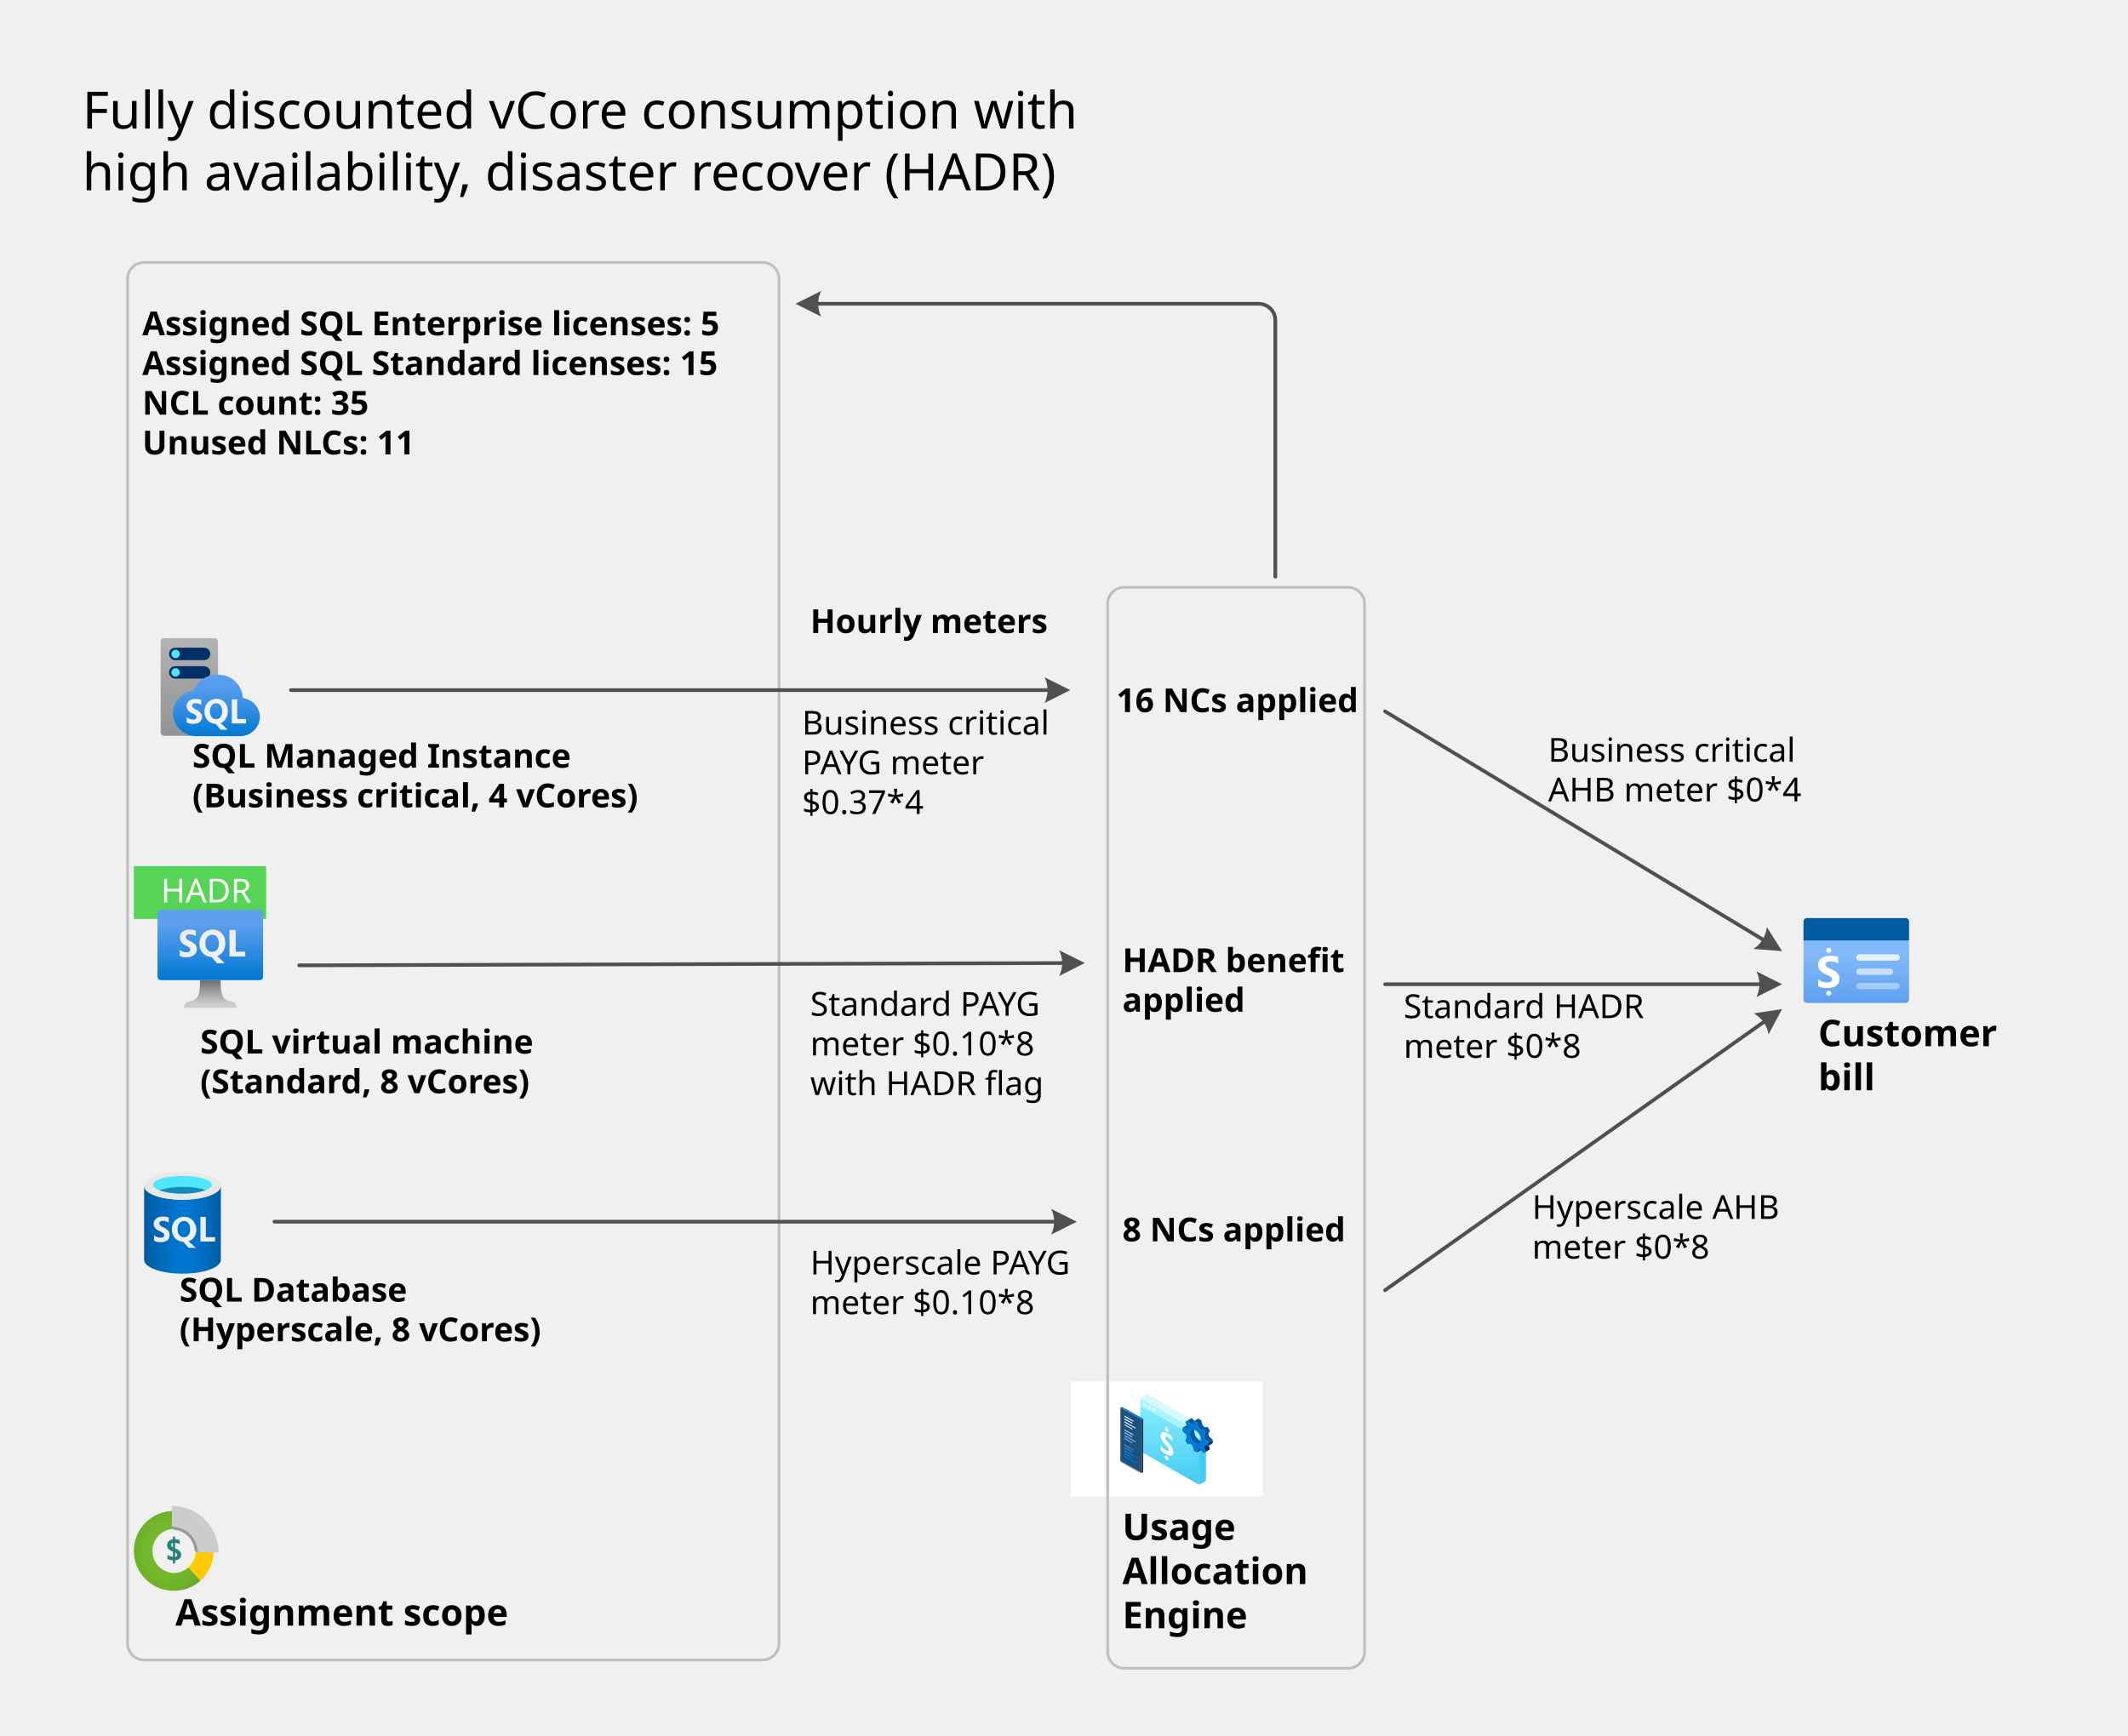
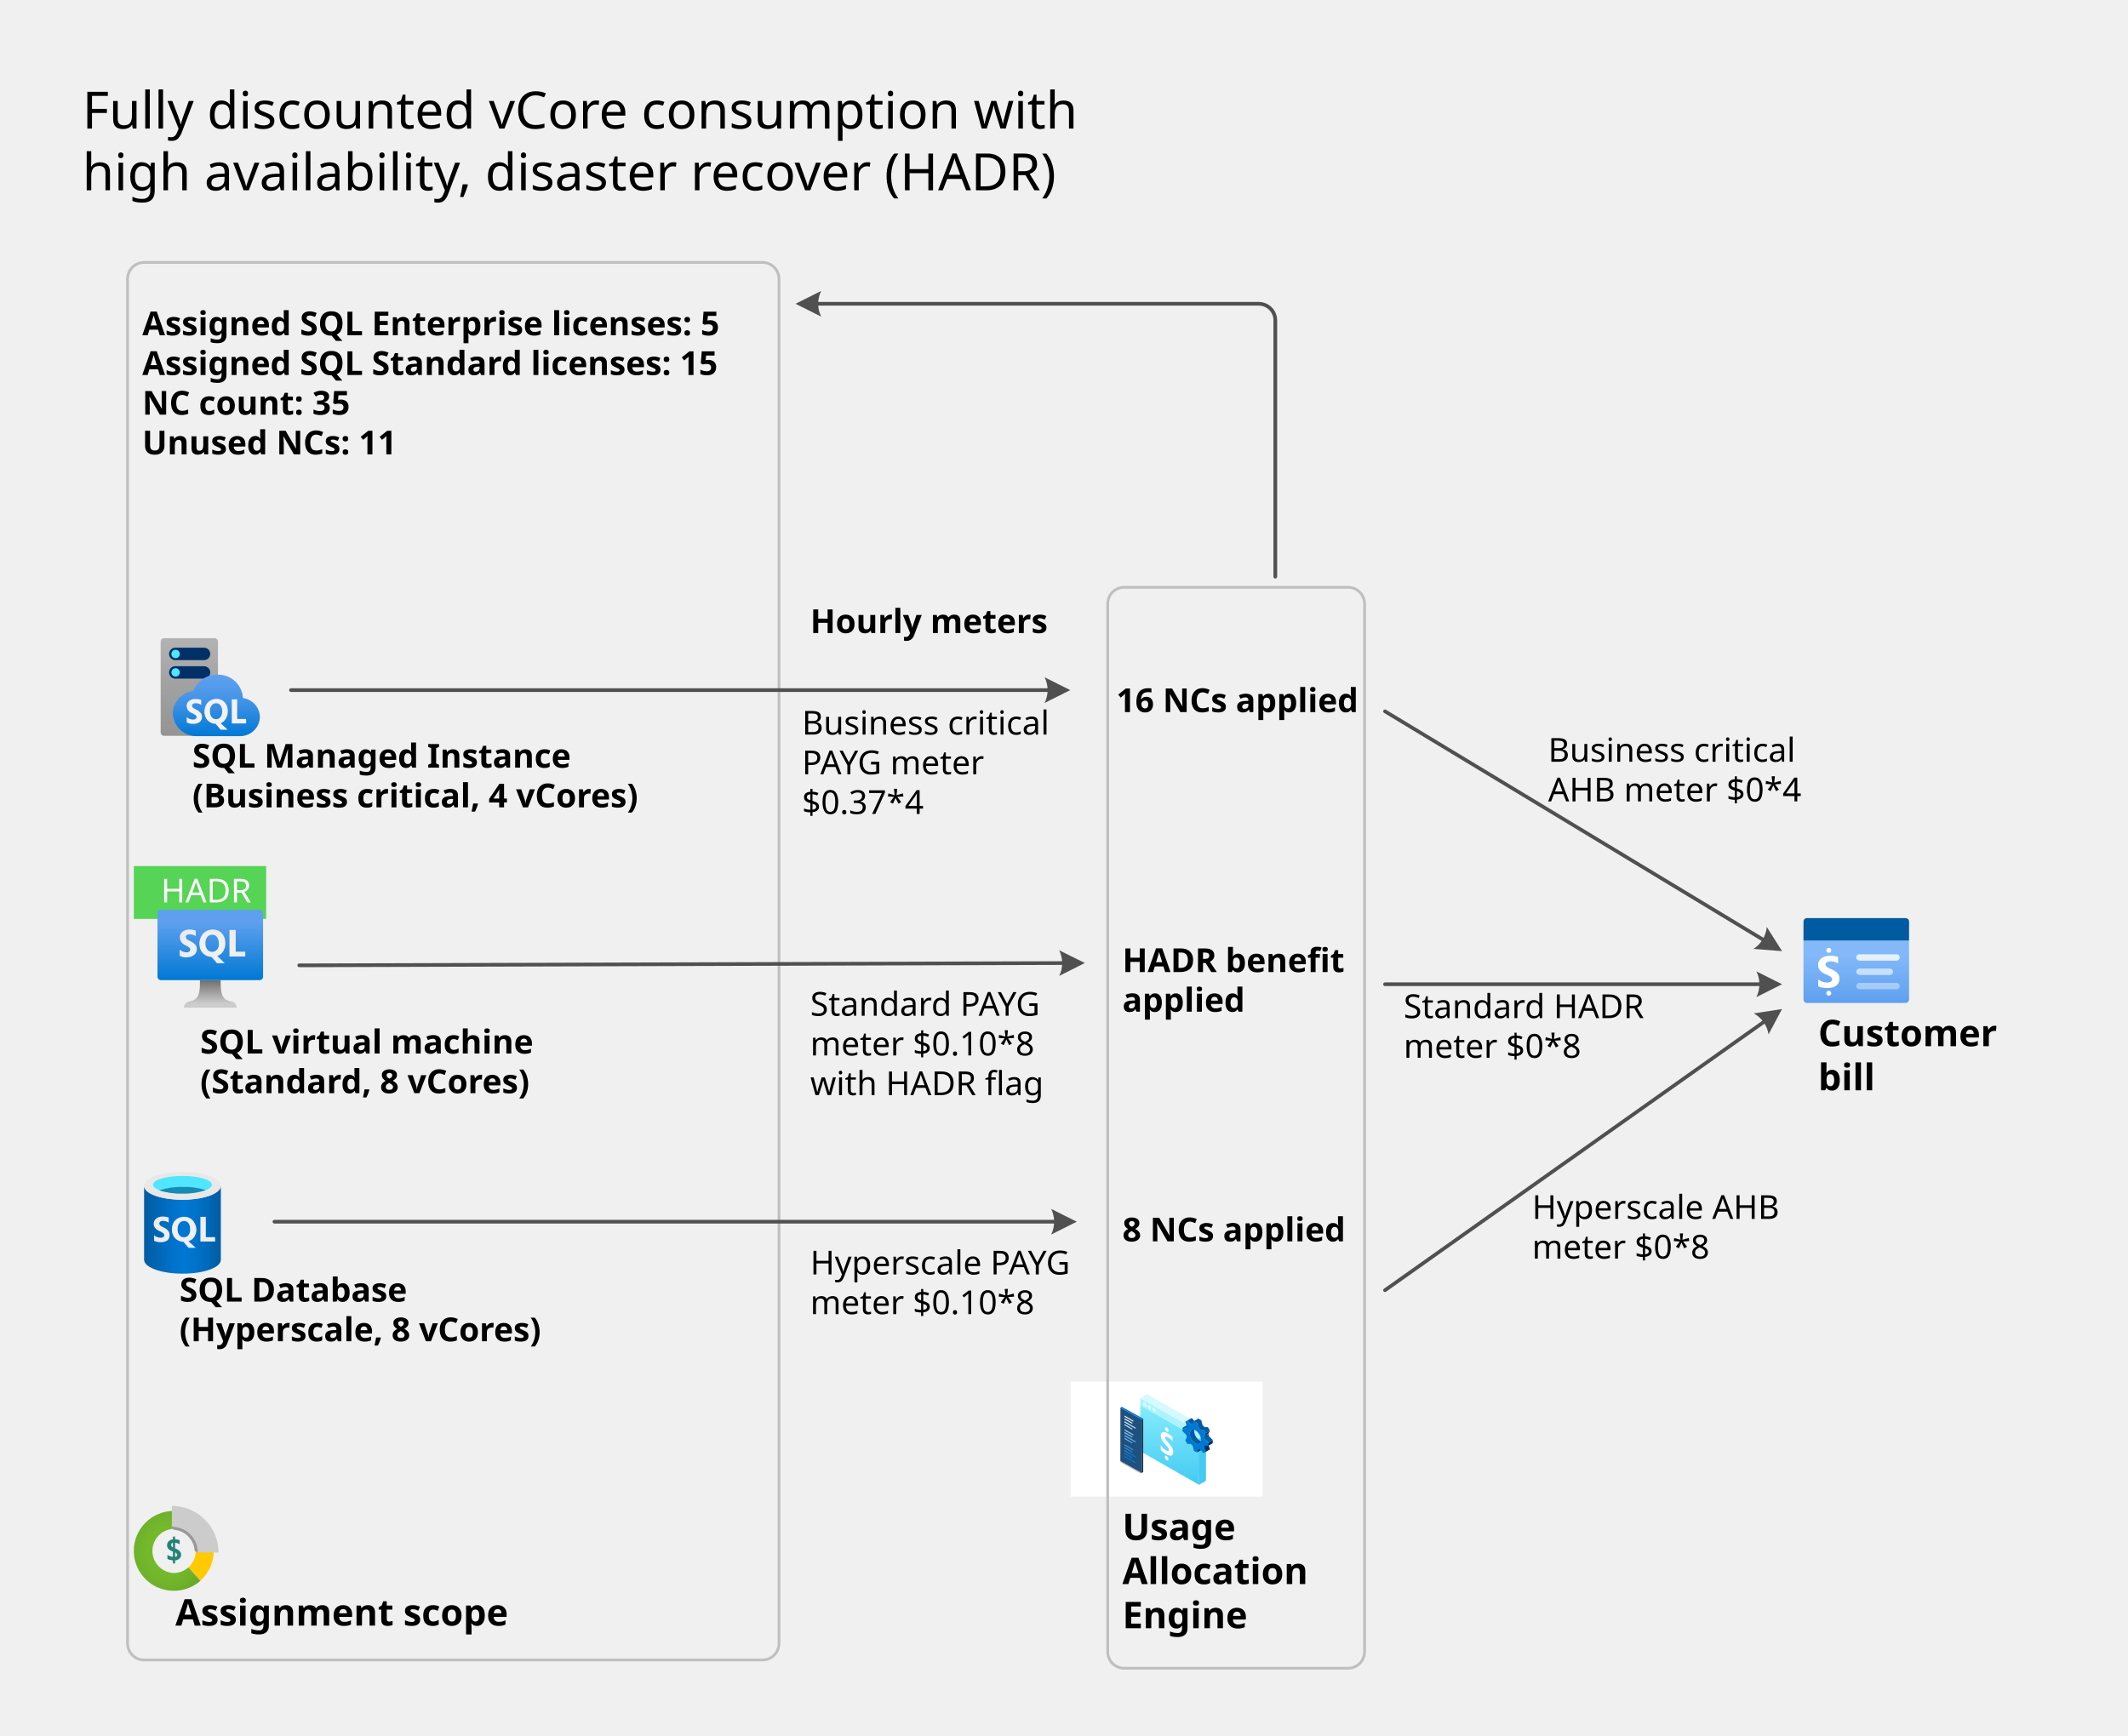
<svg xmlns="http://www.w3.org/2000/svg" xmlns:xlink="http://www.w3.org/1999/xlink" width="8.039in" height="6.559in" viewBox="0 0 578.796 472.277" xml:space="preserve" color-interpolation-filters="sRGB" class="st49" style="background-color: white">
  <style type="text/css">
	
		.st1 {fill:#55d455;stroke:none;stroke-linecap:round;stroke-linejoin:round;stroke-width:1.5}
		.st2 {fill:#ffffff;font-family:Calibri;font-size:0.75em}
		.st3 {fill:none;stroke:#bfbfbf;stroke-linecap:round;stroke-linejoin:round;stroke-width:0.75}
		.st4 {fill:url(#grad0-12);stroke:none;stroke-linecap:butt;stroke-width:0.75}
		.st5 {fill:#003067;stroke:none;stroke-linecap:butt;stroke-width:0.75}
		.st6 {fill:#50e6ff;stroke:none;stroke-linecap:butt;stroke-width:0.75}
		.st7 {fill:url(#grad0-24);stroke:none;stroke-linecap:butt;stroke-width:0.75}
		.st8 {fill:#f2f2f2;stroke:none;stroke-linecap:butt;stroke-width:0.75}
		.st9 {fill:url(#grad0-33);stroke:none;stroke-linecap:butt;stroke-width:0.75}
		.st10 {fill:url(#grad0-37);stroke:none;stroke-linecap:butt;stroke-width:0.75}
		.st11 {fill:url(#grad3-41);stroke:none;stroke-linecap:butt;stroke-width:0.75}
		.st12 {fill:#258277;stroke:none;stroke-linecap:butt;stroke-width:0.75}
		.st13 {fill:#ffca00}
		.st14 {stroke:none;stroke-linecap:butt;stroke-width:0.75}
		.st15 {fill:url(#grad3-52);stroke:none;stroke-linecap:butt;stroke-width:0.75}
		.st16 {fill:#cccccc;stroke:none;stroke-linecap:butt;stroke-width:0.75}
		.st17 {fill:#999999;stroke:none;stroke-linecap:butt;stroke-width:0.75}
		.st18 {fill:url(#grad0-62);stroke:none;stroke-linecap:butt;stroke-width:34}
		.st19 {fill:#005ba1;stroke:none;stroke-linecap:butt;stroke-width:34}
		.st20 {fill:#ffffff;fill-opacity:0.8;stroke:none;stroke-linecap:butt;stroke-width:34}
		.st21 {fill:#ffffff;fill-opacity:0.6;stroke:none;stroke-linecap:butt;stroke-width:34}
		.st22 {fill:#ffffff;fill-opacity:0.4;stroke:none;stroke-linecap:butt;stroke-width:34}
		.st23 {fill:#ffffff;stroke:none;stroke-linecap:butt;stroke-width:34}
		.st24 {fill:#ffffff;stroke:none;stroke-linecap:butt;stroke-width:2.04}
		.st25 {fill:url(#grad0-82);stroke:none;stroke-linecap:butt;stroke-width:2.04}
		.st26 {fill:#45caf2;stroke:none;stroke-linecap:butt;stroke-width:2.04}
		.st27 {fill:#acf3fd;stroke:none;stroke-linecap:butt;stroke-width:2.04}
		.st28 {fill:#d5f9fd;stroke:none;stroke-linecap:butt;stroke-width:2.04}
		.st29 {fill:#000000;fill-opacity:0.3;stroke:none;stroke-linecap:butt;stroke-width:2.04}
		.st30 {fill:#1f517f;stroke:none;stroke-linecap:butt;stroke-width:2.04}
		.st31 {fill:#1a2c45;stroke:none;stroke-linecap:butt;stroke-width:2.04}
		.st32 {fill:#0078d4;stroke:none;stroke-linecap:butt;stroke-width:2.04}
		.st33 {fill:url(#grad0-102)}
		.st34 {stroke:none;stroke-linecap:butt;stroke-width:2.04}
		.st35 {fill:#005ba1;stroke:none;stroke-linecap:butt;stroke-width:2.04}
		.st36 {fill:#fafafa;stroke:none;stroke-linecap:butt;stroke-width:2.04}
		.st37 {fill:#003067;stroke:none;stroke-linecap:butt;stroke-width:2.04}
		.st38 {fill:none;stroke:none;stroke-linecap:round;stroke-linejoin:round;stroke-width:0.75}
		.st39 {fill:#000000;font-family:Segoe UI;font-size:0.833em;font-weight:bold}
		.st40 {font-size:1em}
		.st41 {fill:#000000;font-family:Segoe UI;font-size:1.167em}
		.st42 {fill:url(#grad0-129);stroke:none;stroke-linecap:butt;stroke-width:0.75}
		.st43 {fill:#e8e8e8;stroke:none;stroke-linecap:butt;stroke-width:0.75}
		.st44 {fill:#198ab3;stroke:none;stroke-linecap:butt;stroke-width:0.75}
		.st45 {fill:#000000;font-family:Segoe UI Light;font-size:0.75em;font-weight:bold}
		.st46 {marker-end:url(#mrkr5-178);stroke:#505050;stroke-linecap:round;stroke-linejoin:round;stroke-width:1}
		.st47 {fill:#505050;fill-opacity:1;stroke:#505050;stroke-opacity:1;stroke-width:0.284}
		.st48 {fill:#000000;font-family:Segoe UI Light;font-size:0.75em}
		.st49 {fill:none;fill-rule:evenodd;font-size:12px;overflow:visible;stroke-linecap:square;stroke-miterlimit:3}
	
	</style>
  <defs id="Patterns_And_Gradients">
    <linearGradient id="grad0-12" x1="0" y1="0" x2="1" y2="0" gradientTransform="rotate(-90 0.5 0.5)">
      <stop offset="0" stop-color="#949494" stop-opacity="1" />
      <stop offset="0.53" stop-color="#a2a2a2" stop-opacity="1" />
      <stop offset="1" stop-color="#b3b3b3" stop-opacity="1" />
    </linearGradient>
    <linearGradient id="grad0-24" x1="0" y1="0" x2="1" y2="0" gradientTransform="rotate(-90 0.5 0.5)">
      <stop offset="0" stop-color="#0078d4" stop-opacity="1" />
      <stop offset="0.16" stop-color="#1380da" stop-opacity="1" />
      <stop offset="0.53" stop-color="#3c91e5" stop-opacity="1" />
      <stop offset="0.82" stop-color="#559cec" stop-opacity="1" />
      <stop offset="1" stop-color="#5ea0ef" stop-opacity="1" />
    </linearGradient>
    <linearGradient id="grad0-33" x1="0" y1="0" x2="1" y2="0" gradientTransform="rotate(-90 0.5 0.5)">
      <stop offset="0" stop-color="#0078d4" stop-opacity="1" />
      <stop offset="0.82" stop-color="#5ea0ef" stop-opacity="1" />
    </linearGradient>
    <linearGradient id="grad0-37" x1="0" y1="0" x2="1" y2="0" gradientTransform="rotate(-90 0.5 0.5)">
      <stop offset="0.15" stop-color="#cccccc" stop-opacity="1" />
      <stop offset="1" stop-color="#707070" stop-opacity="1" />
    </linearGradient>
    <radialGradient id="grad3-41" cx="0.5" cy="0.5" r="0.73">
      <stop offset="0" stop-color="#f2f2f2" stop-opacity="1" />
      <stop offset="0.58" stop-color="#eeeeee" stop-opacity="1" />
      <stop offset="1" stop-color="#e6e6e6" stop-opacity="1" />
    </radialGradient>
    <radialGradient id="grad3-52" cx="0.5" cy="0.5" r="0.73">
      <stop offset="0" stop-color="#76bc2d" stop-opacity="1" />
      <stop offset="0.41" stop-color="#74b92c" stop-opacity="1" />
      <stop offset="0.66" stop-color="#6fb12a" stop-opacity="1" />
      <stop offset="0.88" stop-color="#66a227" stop-opacity="1" />
      <stop offset="1" stop-color="#5e9624" stop-opacity="1" />
    </radialGradient>
    <linearGradient id="grad0-62" x1="0" y1="0" x2="1" y2="0" gradientTransform="rotate(-90 0.5 0.5)">
      <stop offset="0" stop-color="#5ea0ef" stop-opacity="1" />
      <stop offset="0.775" stop-color="#83b9f9" stop-opacity="1" />
    </linearGradient>
    <linearGradient id="grad0-82" x1="0" y1="0" x2="1" y2="0" gradientTransform="rotate(90 0.5 0.5)">
      <stop offset="0" stop-color="#84ecfd" stop-opacity="1" />
      <stop offset="1" stop-color="#45caf2" stop-opacity="1" />
    </linearGradient>
    <linearGradient id="grad0-102" x1="0" y1="0" x2="1" y2="0" gradientTransform="rotate(89.87553 0.5 0.5)">
      <stop offset="0.045" stop-color="#ffffff" stop-opacity="1" />
      <stop offset="0.845" stop-color="#0078d4" stop-opacity="1" />
    </linearGradient>
    <linearGradient id="grad0-129" x1="0" y1="0" x2="1" y2="0" gradientTransform="rotate(0 0.5 0.5)">
      <stop offset="0" stop-color="#005ba1" stop-opacity="1" />
      <stop offset="0.07" stop-color="#0060a9" stop-opacity="1" />
      <stop offset="0.36" stop-color="#0071c8" stop-opacity="1" />
      <stop offset="0.52" stop-color="#0078d4" stop-opacity="1" />
      <stop offset="0.64" stop-color="#0074cd" stop-opacity="1" />
      <stop offset="0.82" stop-color="#006abb" stop-opacity="1" />
      <stop offset="1" stop-color="#005ba1" stop-opacity="1" />
    </linearGradient>
  </defs>
  <defs id="Markers">
    <g id="lend5">
      <path d="M 2 1 L 0 0 L 1.981 -0.993 C 1.672 -0.365 1.673 0.373 1.985 1 " style="stroke:none" />
    </g>
    <marker id="mrkr5-178" class="st47" refX="-6.16" orient="auto" markerUnits="strokeWidth" overflow="visible">
      <use xlink:href="#lend5" transform="scale(-3.52,-3.52) " />
    </marker>
  </defs>
  <g>
    <g id="shape1246-1" transform="translate(36.375,-222.264)">
      <rect x="0" y="457.916" width="36" height="14.361" class="st1" />
      <text x="7.38" y="467.8" class="st2">HADR</text>
    </g>
    <g id="shape1-4" transform="translate(34.6758,-20.625)">
      <rect x="0" y="92.027" width="177.199" height="380.25" rx="4.5" ry="4.5" class="st3" />
    </g>
    <g id="group63-6" transform="translate(228.093,-171.766)">
      <g id="group64-7">
				</g>
    </g>
    <g id="group1120-8" transform="translate(43.6758,-271.986)">
      <g id="shape1121-9" transform="translate(-1.3689E-13,-0.0952941)">
        <path d="M15.6 471.37 a0.921 0.921 0 0 1 -0.905 0.905 L0.91 472.28 a0.905 0.905 0 0 1 -0.905         -0.905 L0 446.63 a0.889 0.889 0 0 1 0.905 -0.905 L14.69 445.72 a0.905 0.905 0 0         1 0.905 0.905 L15.6 471.37 Z" class="st4" />
      </g>
      <g id="shape1122-13" transform="translate(2.28706,-15.6441)">
        <path d="M-0 470.58 A1.699 1.699 0 0 1 1.68 468.89 L9.47 468.89 A1.699 1.699 0 0 1 11.21 470.58 A1.699         1.699 0 0 1 9.47 472.28 L1.68 472.28 A1.699 1.699 0 0 1 -0 470.58 Z" class="st5" />
      </g>
      <g id="shape1123-15" transform="translate(2.28706,-20.6788)">
        <path d="M0 470.59 A1.699 1.699 0 0 1 1.68 468.89 L9.47 468.89 A1.699 1.699 0 0 1 11.21 470.59 A1.699 1.699         0 0 1 9.47 472.28 L1.68 472.28 A1.699 1.699 0 0 1 0 470.59 Z" class="st5" />
      </g>
      <g id="shape1124-17" transform="translate(2.92235,-21.2188)">
        <ellipse cx="1.144" cy="471.134" rx="1.144" ry="1.144" class="st6" />
      </g>
      <g id="shape1125-19" transform="translate(2.92235,-16.2)">
        <ellipse cx="1.144" cy="471.134" rx="1.144" ry="1.144" class="st6" />
      </g>
      <g id="shape1126-21" transform="translate(3.30353,-1.13687E-13)">
        <path d="M23.7 467.02 A5.336 5.336 -180 0 0 19.07 461.91 A6.702 6.702 -180 0 0 12.17 455.55 A6.861 6.861         -180 0 0 5.59 459.97 A6.353 6.353 -180 0 0 -0 466.08 A6.448 6.448 -180 0 0 6.67 472.28 L7.26         472.28 L18.14 472.28 L18.41 472.28 A5.384 5.384 -180 0 0 23.7 467.02 Z" class="st7" />
      </g>
      <g id="shape1127-25" transform="translate(7.06765,-1.76294)">
        <path d="M13.75 469.37 L13.75 464.03 L12.28 464.03 L12.28 470.58 L16.17 470.58 L16.17 469.37 L13.75 469.37 ZM2.48         466.75 A3.542 3.542 0 0 1 1.67 466.26 a0.699 0.699 0 0 1 -0.191 -0.508 a0.54 0.54 0         0 1 0.238 -0.476 A1.048 1.048 0 0 1 2.38 465.08 A2.636 2.636 0 0 1 3.97 465.54 L3.97 464.18         A4.59 4.59 -180 0 0 2.38 463.94 A2.684 2.684 -180 0 0 0.65 464.46 A1.747 1.747 -180 0 0 -0 465.88         A2.128 2.128 -180 0 0 1.49 467.78 A3.986 3.986 0 0 1 2.46 468.35 a0.667 0.667 0 0 1 0.238         0.508 a0.54 0.54 0 0 1 -0.238 0.476 A1.191 1.191 0 0 1 1.75 469.53 A2.589 2.589 0 0         1 0.03 468.86 L0.03 470.32 A3.574 3.574 -180 0 0 1.67 470.69 A3.034 3.034 -180 0 0 3.49 470.24         A1.699 1.699 -180 0 0 4.18 468.8 A1.588 1.588 -180 0 0 3.78 467.69 A3.748 3.748 -180 0 0         2.48 466.75 ZM10.67 469.26 A3.764 3.764 -180 0 0 11.2 467.26 A3.621 3.621 -180 0 0 10.8 465.48         A2.811 2.811 -180 0 0 9.7 464.3 A3.081 3.081 -180 0 0 8.02 463.89 A3.51 3.51 -180 0 0 6.43 464.35         A2.97 2.97 -180 0 0 5.27 465.57 A4.002 4.002 -180 0 0 4.84 467.39 A3.589 3.589 -180 0 0 5.23         469.05 A2.97 2.97 -180 0 0 6.31 470.23 A3.176 3.176 -180 0 0 7.89 470.69 L9.24 472.28 L11.15 472.28         L9.26 470.53 A2.891 2.891 -180 0 0 10.67 469.26 ZM9.2 468.86 A1.461 1.461 0 0 1 7.99 469.42         A1.445 1.445 0 0 1 6.8 468.85 A2.382 2.382 0 0 1 6.35 467.26 A2.319 2.319 0 0 1 6.81 465.67         A1.461 1.461 0 0 1 8.04 465.08 A1.366 1.366 0 0 1 9.21 465.67 A2.446 2.446 0 0 1 9.66 467.26         A2.335 2.335 0 0 1 9.2 468.86 Z" class="st8" />
      </g>
    </g>
    <g id="group1128-27" transform="translate(42.8144,-198.086)">
      <g id="group1129-28">
        <g id="group1130-29">
          <g id="shape1131-30" transform="translate(0,-7.50769)">
            <path d="M0 471.33 a0.951 0.951 -180 0 0 0.951 0.951 L27.77 472.28 a0.951 0.951 -180 0 0 0.951           -0.951 L28.72 454.09 a0.951 0.951 -180 0 0 -0.951 -0.951 L0.95 453.13 a0.951 0.951           -180 0 0 -0.951 0.951 L0 471.33 Z" class="st9" />
          </g>
          <g id="shape1132-34" transform="translate(7.18496,0)">
            <path d="M12.94 470.58 C10.11 470.14 9.99 468.08 10 464.79 L4.37 464.79 C4.37 468.08 4.26 470.14 1.43 470.58           A1.699 1.699 -180 0 0 -0 472.28 L14.37 472.28 A1.699 1.699 -180 0 0 12.94 470.58 Z" class="st10" />
          </g>
        </g>
        <g id="shape1133-38" transform="translate(6.02993,-12.1108)">
          <path d="M15.25 469.13 L15.25 463.22 L13.55 463.22 L13.55 470.44 L17.85 470.44 L17.85 469.13 L15.25 469.13 ZM2.79          466.21 A3.397 3.397 0 0 1 1.9 465.69 a0.764 0.764 0 0 1 -0.221 -0.578 a0.611          0.611 0 0 1 0.272 -0.527 A1.172 1.172 0 0 1 2.68 464.4 A2.82 2.82 0 0 1 4.38          464.89 L4.38 463.39 A4.705 4.705 -180 0 0 2.68 463.1 A2.939 2.939 -180 0 0 0.76 463.7 A1.902          1.902 -180 0 0 0.05 465.26 A2.344 2.344 -180 0 0 1.55 467.37 A4.229 4.229 0 0 1 2.62 468          a0.696 0.696 0 0 1 0.272 0.561 a0.679 0.679 0 0 1 -0.272 0.544 A1.291          1.291 0 0 1 1.9 469.32 A2.871 2.871 0 0 1 0 468.57 L0 470.27 A3.856 3.856 -180 0 0 1.87          470.68 A3.397 3.397 -180 0 0 3.92 470.02 A1.902 1.902 -180 0 0 4.67 468.42 A1.699 1.699          -180 0 0 4.23 467.2 A4.314 4.314 -180 0 0 2.79 466.21 ZM11.86 469 A4.077 4.077 -180 0 0          12.43 466.79 A4.145 4.145 -180 0 0 11.99 464.87 A3.142 3.142 -180 0 0 10.77 463.56 A3.482          3.482 -180 0 0 9.07 463.1 A3.788 3.788 -180 0 0 7.18 463.58 A3.21 3.21 -180 0 0 5.89 464.94          A4.195 4.195 -180 0 0 5.37 466.94 A4.145 4.145 -180 0 0 5.78 468.78 A3.261 3.261 -180          0 0 6.98 470.07 A3.499 3.499 -180 0 0 8.68 470.58 L10.17 472.28 L12.28 472.28 L10.23 470.31          A3.023 3.023 -180 0 0 11.86 469 ZM10.16 468.56 A1.597 1.597 0 0 1 8.83 469.17 A1.563 1.563          0 0 1 7.51 468.54 A2.633 2.633 0 0 1 7 466.84 A2.667 2.667 0 0 1 7.51 465.14 A1.699 1.699          0 0 1 8.87 464.51 A1.529 1.529 0 0 1 10.17 465.14 A2.803 2.803 0 0 1 10.65 466.84 A2.548          2.548 0 0 1 10.23 468.56 L10.16 468.56 Z" class="st11" />
        </g>
      </g>
    </g>
    <g id="group1165-42" transform="translate(36.375,-39.4542)">
      <g id="group1166-43">
        <g id="shape1167-44" transform="translate(9.04023,-7.45284)">
          <path d="M3.83 469.89 A1.358 1.358 0 0 1 3.41 470.96 A2.023 2.023 0 0 1 2.2 471.46 L2.2 472.28 L1.6 472.28          L1.6 471.44 A3.204 3.204 0 0 1 0.11 471.06 L0.11 469.96 A2.444 2.444 -180 0 0 0.79 470.3          A3.38 3.38 -180 0 0 1.6 470.49 L1.6 469.07 A3.285 3.285 0 0 1 0.37 468.35 A1.561 1.561          0 0 1 0.45 466.25 A1.914 1.914 0 0 1 1.6 465.73 L1.6 464.99 L2.19 464.99 L2.19 465.72 A3          3 0 0 1 3.44 465.99 L3.44 467.08 A3.095 3.095 -180 0 0 2.19 466.66 L2.19 468.2 A3.177          3.177 0 0 1 3.44 468.94 A1.358 1.358 0 0 1 3.83 469.89 ZM1.6 467.95 L1.6 466.68 a0.543          0.543 -180 0 0 -0.489 0.57 C1.11 467.54 1.29 467.77 1.66 467.95 L1.6 467.95 ZM2.76 469.94          C2.76 469.68 2.57 469.48 2.19 469.3 L2.19 470.53 C2.57 470.46 2.76 470.27 2.76 469.94 Z" class="st12" />
        </g>
        <g id="shape1168-46" transform="translate(14.8514,-2.72863)">
          <path d="M6.9 464.15 L2.01 464.15 A6.014 6.014 0 0 1 0 468.63 L3.24 472.28 A10.86 10.86 -180 0 0 6.9          464.13 L6.9 464.15 Z" class="st13" />
          <path d="M6.9 464.15 L2.01 464.15 A6.014 6.014 0 0 1 0 468.63 L3.24 472.28 A10.86 10.86 -180 0 0 6.9          464.13" class="st14" />
        </g>
        <g id="shape1169-49">
          <path d="M10.86 467.44 A6.014 6.014 0 0 1 10.86 455.42 L10.86 450.56 A10.86 10.86 -180 0 0 0 461.42 A10.86          10.86 -180 0 0 10.86 472.28 A10.86 10.86 -180 0 0 18.11 469.56 L14.85 465.91 A5.946 5.946          0 0 1 10.86 467.44 Z" class="st15" />
        </g>
        <g id="shape1170-53" transform="translate(10.3579,-10.4122)">
          <path d="M0 459.6 L0 465.25 A6.91 6.91 0 0 1 7.02 472.28 L12.69 472.28 A12.679 12.679 -180 0 0 0 459.6          Z" class="st16" />
        </g>
        <g id="shape1171-55" transform="translate(10.3579,-10.4122)">
          <path d="M7.05 472.28 A6.964 6.964 -180 0 0 0.18 465.25 L0 465.25 L0.45 466.09 A6.109 6.109 0 0 1 6.19          471.86 L7.05 472.28 Z" class="st17" />
        </g>
      </g>
    </g>
    <g id="group1172-57" transform="translate(490.544,-199.395)">
      <g id="group1173-58">
        <g id="shape1174-59">
          <path d="M0 455.31 L28.72 455.31 L28.72 471.32 a0.957 0.957 0 0 1 -0.957 0.957 L0.96 472.28 a0.957          0.957 0 0 1 -0.957 -0.957 L0 455.31 Z" class="st18" />
        </g>
        <g id="shape1175-63" transform="translate(0,-16.9704)">
          <path d="M0.96 466.16 L27.77 466.16 a0.957 0.957 0 0 1 0.957 0.957 L28.72 472.28 L0 472.28 L0 467.11          a0.957 0.957 0 0 1 0.957 -0.959 Z" class="st19" />
        </g>
        <g id="shape1176-65" transform="translate(14.3614,-11.5115)">
          <path d="M0 471.41 a0.865 0.865 -180 0 0 0.865 0.865 L10.96 472.28 a0.865 0.865 -180 0 0 0.865          -0.865 a0.865 0.865 -180 0 0 -0.865 -0.865 L0.86 470.55 a0.865 0.865 -180 0          0 -0.865 0.865 Z" class="st20" />
        </g>
        <g id="shape1177-67" transform="translate(14.3614,-7.61953)">
          <path d="M0 471.41 a0.865 0.865 -180 0 0 0.865 0.865 L9.15 472.28 a0.865 0.865 -180 0 0 0.865          -0.865 a0.865 0.865 -180 0 0 -0.865 -0.865 L0.86 470.55 a0.865 0.865 -180 0          0 -0.865 0.865 Z" class="st21" />
        </g>
        <g id="shape1178-69" transform="translate(14.3614,-3.72599)">
          <path d="M0 471.41 a0.865 0.865 -180 0 0 0.865 0.865 L10.96 472.28 a0.865 0.865 -180 0 0 0.865          -0.865 a0.865 0.865 -180 0 0 -0.865 -0.865 L0.86 470.55 a0.865 0.865 -180 0          0 -0.865 0.865 Z" class="st22" />
        </g>
        <g id="shape1179-71" transform="translate(3.97652,-2.16747)">
          <path d="M3.58 460.12 a0.672 0.672 0 1 1 -0.67 -0.67 a0.67 0.67 0 0 1 0.67 0.67 ZM3.58 471.8          a0.672 0.672 0 1 1 -0.67 -0.67 a0.672 0.672 0 0 1 0.67 0.67 ZM0.03 469.92 L0.03          468.03 A3.641 3.641 -180 0 0 2.37 468.89 A2.713 2.713 -180 0 0 3 468.83 A1.463 1.463          -180 0 0 3.45 468.64 a0.78 0.78 -180 0 0 0.27 -0.271 a0.686 0.686 -180 0 0          0.089 -0.341 a0.739 0.739 -180 0 0 -0.142 -0.444 A1.545 1.545 -180 0 0 3.28          467.23 A4.085 4.085 -180 0 0 2.7 466.91 C2.47 466.81 2.23 466.7 1.97 466.59 A3.726 3.726          0 0 1 0.49 465.58 A2.212 2.212 0 0 1 0 464.14 A2.306 2.306 0 0 1 0.27 463 A2.264 2.264          0 0 1 0.99 462.21 A3.231 3.231 0 0 1 2.06 461.76 A5.425 5.425 0 0 1 3.33 461.62 A7.583          7.583 0 0 1 4.51 461.7 A4.628 4.628 0 0 1 5.45 461.94 L5.45 463.71 A2.788 2.788 -180 0          0 4.99 463.45 A3.699 3.699 -180 0 0 4.47 463.26 A4.048 4.048 -180 0 0 3.44 463.12 A2.603          2.603 -180 0 0 2.85 463.18 A1.53 1.53 -180 0 0 2.4 463.35 a0.857 0.857 -180 0 0 -0.284          0.27 a0.638 0.638 -180 0 0 -0.101 0.351 a0.678 0.678 -180 0 0 0.112 0.383          A1.294 1.294 -180 0 0 2.44 464.68 A3.375 3.375 -180 0 0 2.95 464.97 C3.14 465.07 3.37 465.17          3.61 465.27 A7.538 7.538 0 0 1 4.53 465.73 A3.298 3.298 0 0 1 5.23 466.27 A2.125 2.125          0 0 1 5.67 466.96 A2.765 2.765 0 0 1 5.55 469.05 A2.193 2.193 0 0 1 4.82 469.83 A3.152          3.152 0 0 1 3.75 470.26 A6.158 6.158 0 0 1 2.45 470.39 A7.253 7.253 0 0 1 1.12 470.28          A4.034 4.034 0 0 1 0.03 469.92 Z" class="st23" />
        </g>
      </g>
    </g>
    <g id="group1180-73" transform="translate(291.219,-65.0738)">
      <g id="group1181-74">
        <g id="shape1182-75">
          <rect x="0" y="440.952" width="52.209" height="31.325" class="st24" />
        </g>
        <g id="shape1183-77" transform="translate(32.8021,-16.6228)">
          <path d="M1.71 470.35 L1.71 472.28 L0 471.32 L0 469.37 L1.71 470.35 Z" class="st24" />
        </g>
        <g id="shape1184-79" transform="translate(18.8944,-3.21867)">
          <path d="M16.01 472.28 L0 463.13 L0.03 450.64 L16.3 459.9 L16.01 472.28 Z" class="st25" />
        </g>
        <g id="shape1185-83" transform="translate(34.9014,-3.21937)">
          <path d="M0.03 458.28 L1.92 457.19 L1.89 471.21 L0 472.28 L0.03 458.28 Z" class="st26" />
        </g>
        <g id="shape1186-85" transform="translate(18.9207,-15.7135)">
          <path d="M0 461.24 L16.27 470.25 L16.27 470.84 L15.98 472.28 L0 463.13 L0 461.24 L0 461.24 ZM2.49 464.12 C2.73          464.25 2.91 464.15 2.91 463.89 a0.921 0.921 -180 0 0 -0.394 -0.701 C2.28 463.06 2.1          463.16 2.1 463.42 a0.921 0.921 -180 0 0 0.394 0.701 ZM1.23 463.39 C1.47 463.52 1.65          463.42 1.65 463.16 a0.92 0.92 -180 0 0 -0.394 -0.701 C1.02 462.33 0.84 462.43 0.84          462.69 a0.92 0.92 -180 0 0 0.394 0.701 ZM3.78 464.85 C4.01 464.98 4.2 464.87 4.2 464.61          a0.92 0.92 -180 0 0 -0.394 -0.701 C3.57 463.78 3.39 463.89 3.39 464.15 a0.92 0.92          -180 0 0 0.394 0.701 Z" class="st27" />
        </g>
        <g id="shape1187-87" transform="translate(34.9277,-15.7135)">
          <path d="M0 470.38 L1.89 469.29 L1.89 471.19 L0 472.28 L0 470.38 Z" class="st27" />
        </g>
        <g id="shape1188-89" transform="translate(18.9207,-17.6099)">
          <path d="M1.23 464.35 a0.85 0.85 0 0 1 0.393 0.701 C1.63 465.32 1.44 465.42 1.21 465.29 a0.877          0.877 0 0 1 -0.42 -0.701 C0.79 464.33 1.02 464.25 1.23 464.35 ZM2.49 465.08 a0.85          0.85 0 0 1 0.394 0.701 C2.89 466.04 2.7 466.15 2.47 466.02 a0.877 0.877 0 0 1 -0.42          -0.701 C2.1 465.06 2.28 464.95 2.49 465.08 ZM3.78 465.83 a0.85 0.85 0 0 1 0.393 0.701          C4.17 466.8 3.99 466.9 3.75 466.77 a0.851 0.851 0 0 1 -0.394 -0.702 C3.39 465.81 3.57          465.71 3.78 465.83 ZM0 463.13 L1.89 462.04 L17.9 471.19 L16.01 472.28 L0 463.13 Z" class="st28" />
        </g>
        <g id="shape1189-91" transform="translate(13.4003,-6.3037)">
          <path d="M0 469.12 L0.73 468.69 L6.31 471.9 L5.64 472.28 L0 469.12 Z" class="st29" />
        </g>
        <g id="shape1190-93" transform="translate(13.5047,-6.47042)">
          <path d="M5.85 457.75 L5.83 472.28 L0 469.04 L0.02 454.53 L5.85 457.75 Z" class="st30" />
        </g>
        <g id="shape1191-95" transform="translate(19.3355,-6.47042)">
          <path d="M0.02 457.75 L0.39 457.54 L0.39 472.05 L0 472.28 L0.02 457.75 Z" class="st31" />
        </g>
        <g id="shape1192-97" transform="translate(13.5247,-20.9977)">
          <path d="M0 469.06 L0.37 468.83 L6.21 472.07 L5.83 472.28 L0 469.06 Z" class="st32" />
        </g>
        <g id="shape1193-99" transform="translate(14.6247,-9.08538)">
          <path d="M2.16 461.28 L2.16 461.59 L0.02 460.37 L0.02 460.05 L2.16 461.28 ZM3.05 462.61 L3.05 462.92 L0.02 461.18          L0.02 460.84 L3.05 462.61 ZM2.41 460.7 L2.41 461.01 L0.02 459.62 L0.02 459.31 L2.41 460.7 ZM0.02          461.94 L0.02 461.63 L2.16 462.86 L2.14 463.17 L0.02 461.94 ZM2.16 465.03 L2.16 465.35 L0.02 464.1          L0.02 463.79 L2.16 465.03 ZM3.05 466.34 L3.05 466.67 L0.02 464.91 L0.02 464.6 L3.05 466.34 ZM2.41          464.43 L2.41 464.76 L0.02 463.37 L0.02 463.06 L2.41 464.43 ZM0.02 465.7 L0.02 465.37 L2.16 466.61          L2.14 466.92 L0.02 465.7 ZM2.16 469.1 L2.16 469.41 L0.02 468.19 L0.02 467.88 L2.16 469.1 ZM3.05          471.97 L3.05 472.28 L0 470.53 L0.02 470.22 L3.05 471.97 ZM3.05 470.43 L3.05 470.74 L0.02 469 L0.02          468.67 L3.05 470.43 ZM2.41 468.52 L2.41 468.83 L0.02 467.44 L0.02 467.13 L2.41 468.52 ZM2.16 470.68          L2.14 470.99 L0.02 469.77 L0.02 469.45 L2.16 470.68 Z" class="st33" />
          <path d="M2.16 461.28 L2.16 461.59 L0.02 460.37 L0.02 460.05 L2.16 461.28M3.05 462.61 L3.05 462.92 L0.02 461.18          L0.02 460.84 L3.05 462.61M2.41 460.7 L2.41 461.01 L0.02 459.62 L0.02 459.31 L2.41 460.7M0.02 461.94          L0.02 461.63 L2.16 462.86 L2.14 463.17M2.16 465.03 L2.16 465.35 L0.02 464.1 L0.02 463.79 L2.16 465.03M3.05          466.34 L3.05 466.67 L0.02 464.91 L0.02 464.6 L3.05 466.34M2.41 464.43 L2.41 464.76 L0.02 463.37          L0.02 463.06 L2.41 464.43M0.02 465.7 L0.02 465.37 L2.16 466.61 L2.14 466.92M2.16 469.1 L2.16 469.41          L0.02 468.19 L0.02 467.88 L2.16 469.1M3.05 471.97 L3.05 472.28 L0 470.53 L0.02 470.22 L3.05 471.97M3.05          470.43 L3.05 470.74 L0.02 469 L0.02 468.67 L3.05 470.43M2.41 468.52 L2.41 468.83 L0.02 467.44 L0.02          467.13 L2.41 468.52M2.16 470.68 L2.14 470.99 L0.02 469.77 L0.02 469.45 L2.16 470.68" class="st34" />
        </g>
        <g id="shape1194-104" transform="translate(32.377,-14.2386)">
          <path d="M2.74 471.31 C1.89 470.82 1.21 469.63 1.21 468.66 C1.21 468.17 1.38 467.83 1.65 467.67 L0.44 468.37          C0.17 468.53 0 468.87 0 469.35 C0 470.33 0.69 471.51 1.53 472.01 C1.96 472.26 2.35 472.28 2.63 472.11          L3.84 471.42 C3.56 471.58 3.17 471.56 2.74 471.31 Z" class="st35" />
        </g>
        <g id="shape1195-106" transform="translate(31.161,-20.3743)">
          <path d="M0 472.28 L1.21 471.57 L1.77 471.25 L0.56 471.95 L0 472.28 Z" class="st36" />
        </g>
        <g id="shape1196-108" transform="translate(34.3256,-12.0004)">
          <path d="M0.04 472.17 L0 472.28 L1.21 471.57 L1.25 471.47 L1.53 470.65 L0.32 471.35 L0.04 472.17 ZM4.31 468.85          L3.1 469.54 L3.1 469.74 L2.13 470.31 L1.9 470.81 L2.31 471.96 L2.36 472.12 L3.57 471.42 L3.51 471.26          L3.21 470.4 L4.3 469.76 L4.31 468.85 ZM3.55 466.35 L2.35 467.05 L1.91 467.86 L3.12 467.16 L3.55          466.35 Z" class="st37" />
        </g>
        <g id="shape1197-110" transform="translate(30.4123,-14.7328)">
          <path d="M0 468.28 L0.98 468.44 L2.19 467.74 L1.21 467.58 L0 468.28 ZM8.11 471.47 L7.25 470.65 L7.03 469.89 L5.83          470.59 L6.05 471.35 L6.9 472.16 L7.01 472.28 L8.22 471.58 L8.11 471.47 ZM7.47 469.08 L6.91 468.11          L6.8 468.11 L6 468.12 L5.45 467.55 L5.1 466.23 L4.3 465.77 L3.22 466.4 L2.52 465.61 L1.31 466.31          L2.22 467.33 L2.77 467.4 L3.73 466.84 L3.9 466.93 L4.25 468.25 L4.79 468.82 L5.59 468.81 L5.7 468.81          L6.26 469.78 L7.47 469.08 Z" class="st35" />
        </g>
        <g id="shape1198-112" transform="translate(24.5058,-9.7594)">
          <path d="M1.64 463.21 A1.089 1.089 0 0 1 2.13 464.07 C2.13 464.38 1.91 464.51 1.63 464.35 A1.086 1.086          0 0 1 1.14 463.49 C1.14 463.18 1.37 463.06 1.64 463.21 ZM1.6 470.98 A1.089 1.089 0 0 1 2.09          471.84 C2.09 472.15 1.87 472.28 1.59 472.12 A1.09 1.09 0 0 1 1.1 471.26 C1.1 470.95 1.33 470.82          1.6 470.98 ZM1.93 464.87 L1.95 464.88 A6.435 6.435 0 0 1 2.64 465.33 A4.874 4.874 0 0 1 3.19          465.82 L3.18 467.01 A3.697 3.697 -180 0 0 2.91 466.67 A4.611 4.611 -180 0 0 2.61 466.37          A3.909 3.909 -180 0 0 2.3 466.12 A2.912 2.912 -180 0 0 2.01 465.92 A1.749 1.749 -180 0          0 1.67 465.77 a0.655 0.655 -180 0 0 -0.265 -0.035 a0.248 0.248 -180 0 0 -0.166          0.085 a0.307 0.307 -180 0 0 -0.06 0.201 a0.724 0.724 -180 0 0 0.064 0.294          A1.873 1.873 -180 0 0 1.43 466.63 A4.406 4.406 -180 0 0 1.72 467 A12.572 12.572 -180 0          0 2.11 467.43 A9.805 9.805 0 0 1 2.64 468.04 A4.663 4.663 0 0 1 3.04 468.64 A2.903 2.903          0 0 1 3.3 469.26 A2.324 2.324 0 0 1 3.39 469.91 A1.258 1.258 0 0 1 3.23 470.62 a0.619          0.619 0 0 1 -0.43 0.277 A1.324 1.324 0 0 1 2.17 470.82 A4.181 4.181 0 0 1 1.44          470.48 L1.41 470.47 A6.223 6.223 0 0 1 0.64 469.94 A4.635 4.635 0 0 1 0 469.33 L0.01 468.06          A4.798 4.798 -180 0 0 0.66 468.88 A3.515 3.515 -180 0 0 1.37 469.43 A1.774 1.774 -180          0 0 1.74 469.6 a0.613 0.613 -180 0 0 0.265 0.032 a0.212 0.212 -180 0 0 0.158          -0.09 a0.343 0.343 -180 0 0 0.052 -0.199 a0.829 0.829 -180 0 0 -0.08          -0.345 A2.151 2.151 -180 0 0 1.91 468.63 A4.77 4.77 -180 0 0 1.57 468.21 C1.44 468.07          1.3 467.92 1.14 467.76 A5.116 5.116 0 0 1 0.28 466.57 A2.474 2.474 0 0 1 0 465.44 A1.195          1.195 0 0 1 0.16 464.77 a0.644 0.644 0 0 1 0.427 -0.279 A1.3 1.3 0 0 1 1.21 464.55          A3.533 3.533 0 0 1 1.93 464.87 L1.93 464.87 Z" class="st24" />
        </g>
        <g id="shape1199-114" transform="translate(30.4118,-11.838)">
          <path d="M7.01 470.3 L6.04 470.14 L5.81 470.65 L6.22 471.8 L6.27 471.96 L5.71 472.28 L4.78 471.25 L4.24 471.19          L3.96 472.01 L3.91 472.11 L3.12 471.66 L2.77 470.34 L2.23 469.77 L1.43 469.78 L1.31 469.78 L0.76          468.81 L1.19 468 L0.97 467.24 L0.11 466.42 L0 466.3 L0 465.39 L0.98 465.55 L1.21 465.05 L0.81 463.9          L0.75 463.73 L1.31 463.42 L2.22 464.44 L2.78 464.5 L3.06 463.68 L3.1 463.57 L3.9 464.03 L4.25 465.34          L4.79 465.92 L5.59 465.91 L5.7 465.91 L6.26 466.88 L5.82 467.69 L6.04 468.45 L6.89 469.27 L7.01          469.38 L7.01 470.3 ZM3.5 469.61 C4.35 470.1 5.04 469.71 5.05 468.73 C5.05 467.76 4.37 466.57 3.52          466.08 C2.67 465.58 1.98 465.98 1.98 466.96 C1.96 467.93 2.65 469.12 3.5 469.61 Z" class="st32" />
        </g>
      </g>
    </g>
    <g id="shape1200-116" transform="translate(301.281,-46.9864)">
      <rect x="0" y="453" width="61.938" height="19.277" class="st38" />
      <text x="4" y="466" class="st39">Usage <tspan x="4" dy="1.2em" class="st40">Allocation </tspan>
        <tspan x="4" dy="1.2em" class="st40">Engine</tspan>
      </text>
    </g>
    <g id="shape1213-121" transform="translate(18.375,-434.625)">
      <rect x="0" y="453" width="267.75" height="19.277" class="st38" />
      <text x="4" y="469.6" class="st41">Fully discounted vCore consumption with <tspan x="4" dy="1.2em" class="st40">high availability, disaster recover (HADR)</tspan>
      </text>
    </g>
    <g id="group1214-125" transform="translate(39.1758,-125.736)">
      <g id="shape1215-126">
        <path d="M10.43 452.16 C4.67 452.16 0 450.53 0 448.38 L0 468.5 C0 470.57 4.59 472.24 10.29 472.28 L10.43 472.28 C16.19         472.28 20.87 470.65 20.87 468.5 L20.87 448.38 C20.87 450.48 16.19 452.16 10.43 452.16 Z" class="st42" />
      </g>
      <g id="shape1216-130" transform="translate(0,-20.1163)">
        <path d="M20.87 468.5 C20.87 470.6 16.19 472.28 10.43 472.28 C4.67 472.28 0 470.65 0 468.5 C0 466.35 4.67 464.73         10.43 464.73 C16.19 464.73 20.87 466.35 20.87 468.5 Z" class="st43" />
      </g>
      <g id="shape1217-132" transform="translate(2.42503,-21.7927)">
        <path d="M16.01 469.87 C16.01 471.2 12.42 472.28 8.01 472.28 C3.6 472.28 0 471.2 0 469.87 C0 468.53 3.6 467.48 8.01         467.48 C12.42 467.48 16.01 468.55 16.01 469.87 Z" class="st6" />
      </g>
      <g id="shape1218-134" transform="translate(4.10139,-21.7927)">
        <path d="M6.33 470.47 A18.798 18.798 -180 0 0 -0 471.4 A18.587 18.587 -180 0 0 6.33 472.28 A18.147 18.147 -180         0 0 12.66 471.33 A19.27 19.27 -180 0 0 6.33 470.47 Z" class="st44" />
      </g>
      <g id="shape1219-136" transform="translate(2.60406,-7.03095)">
        <path d="M14.18 469.38 L14.18 463.85 L12.71 463.85 L12.71 470.57 L16.71 470.57 L16.71 469.38 L14.18 469.38 ZM2.56         466.66 A2.978 2.978 0 0 1 1.73 466.16 a0.716 0.716 0 0 1 -0.195 -0.521 a0.553 0.553         0 0 1 0.244 -0.488 A1.107 1.107 0 0 1 2.46 464.95 A2.637 2.637 0 0 1 4.09 465.43 L4.09         464.03 A4.199 4.199 -180 0 0 2.46 463.77 A2.669 2.669 -180 0 0 0.68 464.32 A1.758 1.758         -180 0 0 -0 465.77 C0 466.6 0.52 467.25 1.63 467.74 A4.687 4.687 0 0 1 2.64 468.32 a0.684 0.684         0 0 1 0.244 0.521 a0.618 0.618 0 0 1 -0.26 0.505 A1.318 1.318 0 0 1 1.89 469.53         A2.702 2.702 0 0 1 0.11 468.84 L0.11 470.36 A3.532 3.532 -180 0 0 1.86 470.75 A3.06 3.06         -180 0 0 3.78 470.21 A1.758 1.758 -180 0 0 4.31 468.73 A1.709 1.709 -180 0 0 3.91 467.59 A3.939         3.939 -180 0 0 2.56 466.66 ZM11.08 469.25 A3.808 3.808 -180 0 0 11.62 467.2 A3.776 3.776 -180         0 0 11.08 465.47 A2.946 2.946 -180 0 0 9.94 464.25 A3.255 3.255 -180 0 0 8.32 463.83 A3.434         3.434 -180 0 0 6.56 464.27 A3.027 3.027 -180 0 0 5.37 465.47 A4.004 4.004 -180 0 0 4.95 467.33         A3.678 3.678 -180 0 0 5.34 468.96 A2.864 2.864 -180 0 0 6.46 470.16 A3.353 3.353 -180 0         0 8.09 470.65 L9.49 472.28 L11.46 472.28 L9.46 470.49 A2.913 2.913 -180 0 0 11.08 469.25 ZM9.46         468.84 A1.53 1.53 0 0 1 8.22 469.41 A1.497 1.497 0 0 1 6.98 468.83 A2.474 2.474 0 0 1         6.51 467.2 A2.49 2.49 0 0 1 6.98 465.57 A1.628 1.628 0 0 1 8.25 464.97 A1.416 1.416 0         0 1 9.47 465.57 A2.637 2.637 0 0 1 9.91 467.2 A2.376 2.376 0 0 1 9.46 468.84 Z" class="st11" />
      </g>
    </g>
    <g id="shape1220-139" transform="translate(301.281,-18.375)">
      <rect x="0" y="178.166" width="69.877" height="294.111" rx="4.5" ry="4.5" class="st3" />
    </g>
    <g id="shape1222-141" transform="translate(48.3024,-256.236)">
      <rect x="0" y="453" width="116.873" height="19.277" class="st38" />
      <text x="4" y="465.1" class="st45">SQL Managed Instance <tspan x="4" dy="1.2em" class="st40">(Business critical, 4 vCores)</tspan>
      </text>
    </g>
    <g id="shape1223-145" transform="translate(50.4258,-178.459)">
      <rect x="0" y="453" width="121.5" height="19.277" class="st38" />
      <text x="4" y="465.1" class="st45">SQL virtual machine <tspan x="4" dy="1.2em" class="st40">(Standard, 8 vCores)</tspan>
      </text>
    </g>
    <g id="shape1224-149" transform="translate(44.8008,-110.959)">
      <rect x="0" y="453" width="96.75" height="19.277" class="st38" />
      <text x="4" y="465.1" class="st45">SQL Database <tspan x="4" dy="1.2em" class="st40">(Hyperscale, 8 vCores)</tspan>
      </text>
    </g>
    <g id="shape1225-153" transform="translate(43.6758,-23.7042)">
      <rect x="0" y="453" width="102.949" height="19.277" class="st38" />
      <text x="4" y="466" class="st39">Assignment scope</text>
    </g>
    <g id="shape1226-156" transform="translate(299.625,-271.348)">
      <rect x="0" y="453" width="112.5" height="19.277" class="st38" />
      <text x="4" y="465.1" class="st45">16 NCs applied</text>
    </g>
    <g id="shape1227-159" transform="translate(301.281,-200.625)">
      <rect x="0" y="453" width="61.938" height="19.277" class="st38" />
      <text x="4" y="465.1" class="st45">HADR benefit <tspan x="4" dy="1.2em" class="st40">applied</tspan>
      </text>
    </g>
    <g id="shape1228-163" transform="translate(301.281,-127.348)">
      <rect x="0" y="453" width="69.877" height="19.277" class="st38" />
      <text x="4" y="465.1" class="st45">8 NCs applied</text>
    </g>
    <g id="shape1229-166" transform="translate(490.544,-181.348)">
      <rect x="0" y="453" width="69.877" height="19.277" class="st38" />
      <text x="4" y="466" class="st39">Customer <tspan x="4" dy="1.2em" class="st40">bill</tspan>
      </text>
    </g>
    <g id="shape1230-170" transform="translate(216.375,-292.875)">
      <rect x="0" y="453" width="69.877" height="19.277" class="st38" />
      <text x="4" y="465.1" class="st45">Hourly meters</text>
    </g>
    <g id="shape1232-173" transform="translate(376.719,-278.736)">
      <path d="M0 472.28 L102.73 534.34" class="st46" />
    </g>
    <g id="shape1233-179" transform="translate(376.719,-204.486)">
      <path d="M0 472.28 L101.84 472.28" class="st46" />
    </g>
    <g id="shape1234-184" transform="translate(376.719,-121.236)">
      <path d="M0 472.28 L102.97 399.34" class="st46" />
    </g>
    <g id="shape1235-189" transform="translate(79.125,-284.514)">
      <path d="M0 472.28 L205.81 472.28" class="st46" />
    </g>
    <g id="shape1236-194" transform="translate(79.9637,-209.623) rotate(-0.171215)">
      <path d="M0 472.28 L207.53 472.28" class="st46" />
    </g>
    <g id="shape1237-199" transform="translate(74.625,-139.875)">
      <path d="M0 472.28 L212.09 472.28" class="st46" />
    </g>
    <g id="shape1238-204" transform="translate(214.125,-265.236)">
      <rect x="0" y="453" width="69.877" height="19.277" class="st38" />
      <text x="4" y="465.1" class="st48">Business critical <tspan x="4" dy="1.2em" class="st40">PAYG meter </tspan>
        <tspan x="4" dy="1.2em" class="st40">$0.37*4</tspan>
      </text>
    </g>
    <g id="shape1239-209" transform="translate(216.375,-188.736)">
      <rect x="0" y="453" width="69.877" height="19.277" class="st38" />
      <text x="4" y="465.1" class="st48">Standard PAYG <tspan x="4" dy="1.2em" class="st40">meter $0.10*8 </tspan>
        <tspan x="4" dy="1.2em" class="st40">with HADR flag</tspan>
      </text>
    </g>
    <g id="shape1240-214" transform="translate(216.375,-118.348)">
      <rect x="0" y="453" width="74.844" height="19.277" class="st38" />
      <text x="4" y="465.1" class="st48">Hyperscale PAYG <tspan x="4" dy="1.2em" class="st40">meter $0.10*8</tspan>
      </text>
    </g>
    <g id="shape1241-218" transform="translate(417.093,-257.848)">
      <rect x="0" y="453" width="69.877" height="19.277" class="st38" />
      <text x="4" y="465.1" class="st48">Business critical <tspan x="4" dy="1.2em" class="st40">AHB meter $0*4</tspan>
      </text>
    </g>
    <g id="shape1242-222" transform="translate(377.781,-188.098)">
      <rect x="0" y="453" width="69.877" height="19.277" class="st38" />
      <text x="4" y="465.1" class="st48">Standard HADR <tspan x="4" dy="1.2em" class="st40">meter $0*8</tspan>
      </text>
    </g>
    <g id="shape1243-226" transform="translate(412.719,-133.459)">
      <rect x="0" y="453" width="69.877" height="19.277" class="st38" />
      <text x="4" y="465.1" class="st48">Hyperscale AHB <tspan x="4" dy="1.2em" class="st40">meter $0*8</tspan>
      </text>
    </g>
    <g id="shape1244-230" transform="translate(34.6758,-373.875)">
      <rect x="0" y="453" width="156.438" height="19.277" class="st38" />
      <text x="4" y="465.1" class="st45">Assigned SQL Enterprise licenses: 5<tspan x="4" dy="1.2em" class="st40">Assigned SQL Standard licenses: 15 </tspan>
-         <tspan x="4" dy="1.2em" class="st40">NCL count: 35 </tspan>
-         <tspan x="4" dy="1.2em" class="st40">Unused NLCs: 11</tspan>
+         <tspan x="4" dy="1.2em" class="st40">NC count: 35 </tspan>
+         <tspan x="4" dy="1.2em" class="st40">Unused NCs: 11</tspan>
      </text>
    </g>
    <g id="shape1245-236" transform="translate(346.875,-315.375)">
      <path d="M0 472.28 L0 402.53 A4.5 4.5 -180 0 0 -4.5 398.03 L-124.34 398.03" class="st46" />
    </g>
  </g>
</svg>
